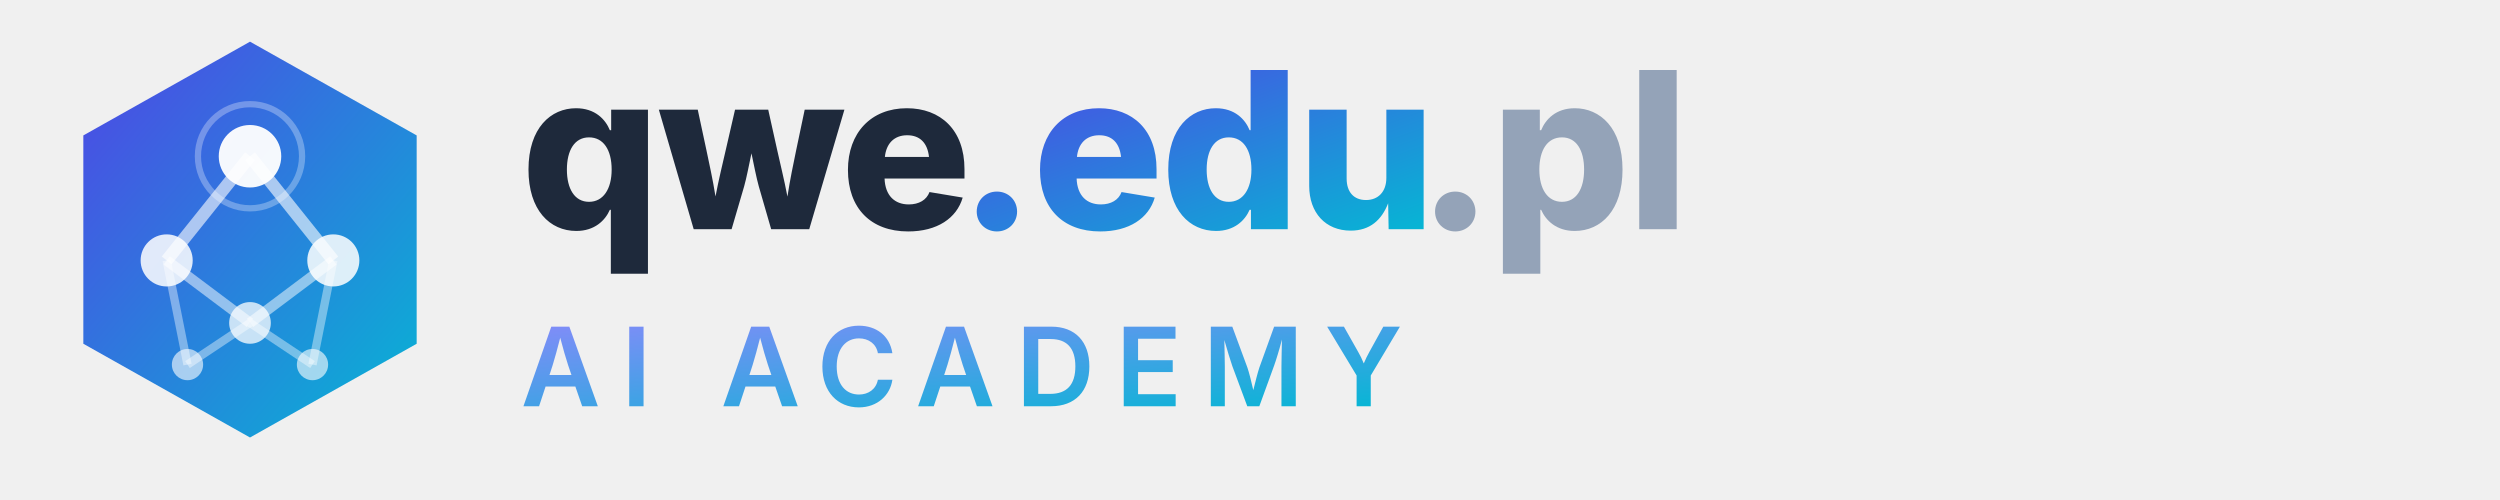
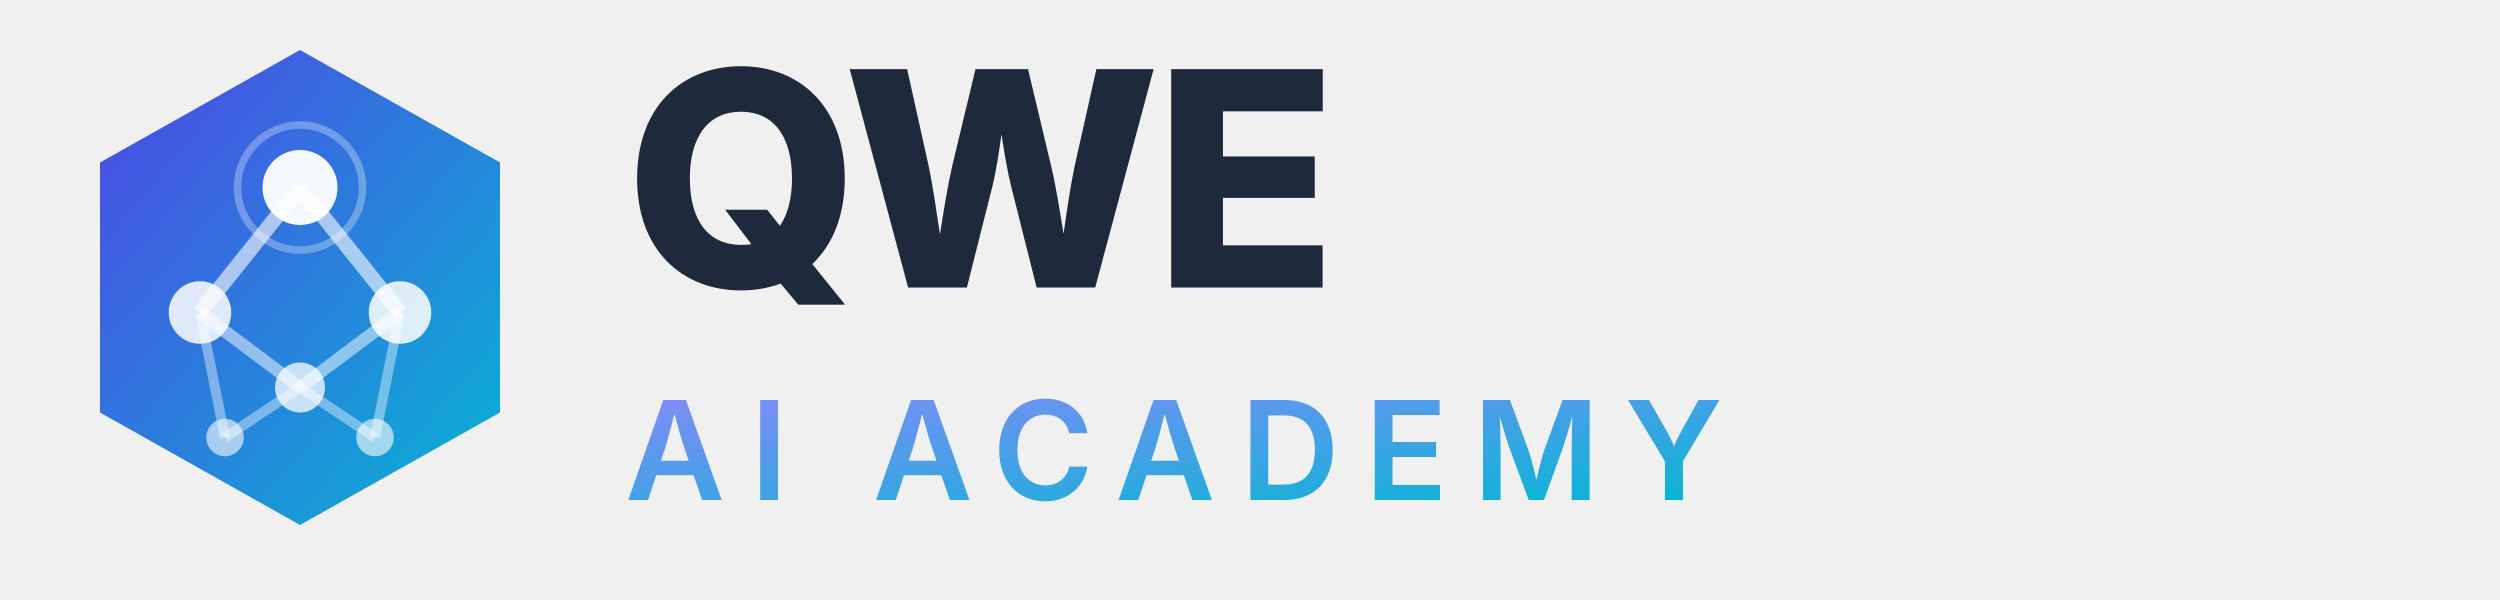
- <svg xmlns="http://www.w3.org/2000/svg" viewBox="0 0 240 48" fill="none">
+ <svg xmlns="http://www.w3.org/2000/svg" viewBox="0 0 200 48" fill="none">
  <defs>
    <linearGradient id="grad1" x1="0%" y1="0%" x2="100%" y2="100%">
      <stop offset="0%" style="stop-color:#4F46E5" />
      <stop offset="100%" style="stop-color:#06B6D4" />
    </linearGradient>
    <linearGradient id="grad2" x1="0%" y1="0%" x2="100%" y2="100%">
      <stop offset="0%" style="stop-color:#818CF8" />
      <stop offset="100%" style="stop-color:#06B6D4" />
    </linearGradient>
  </defs>
  <g transform="translate(4, 3)">
    <polygon points="20,1 36,10 36,30 20,39 4,30 4,10" fill="url(#grad1)" />
    <circle cx="20" cy="12" r="3" fill="white" opacity="0.95" />
    <circle cx="12" cy="22" r="2.5" fill="white" opacity="0.85" />
    <circle cx="28" cy="22" r="2.5" fill="white" opacity="0.85" />
    <circle cx="20" cy="28" r="2" fill="white" opacity="0.75" />
    <circle cx="14" cy="32" r="1.5" fill="white" opacity="0.6" />
    <circle cx="26" cy="32" r="1.5" fill="white" opacity="0.6" />
    <line x1="20" y1="12" x2="12" y2="22" stroke="white" stroke-width="1.2" opacity="0.6" />
    <line x1="20" y1="12" x2="28" y2="22" stroke="white" stroke-width="1.2" opacity="0.6" />
    <line x1="12" y1="22" x2="20" y2="28" stroke="white" stroke-width="1" opacity="0.5" />
    <line x1="28" y1="22" x2="20" y2="28" stroke="white" stroke-width="1" opacity="0.5" />
    <line x1="12" y1="22" x2="14" y2="32" stroke="white" stroke-width="0.8" opacity="0.4" />
    <line x1="28" y1="22" x2="26" y2="32" stroke="white" stroke-width="0.8" opacity="0.4" />
    <line x1="20" y1="28" x2="14" y2="32" stroke="white" stroke-width="0.8" opacity="0.4" />
    <line x1="20" y1="28" x2="26" y2="32" stroke="white" stroke-width="0.8" opacity="0.4" />
    <circle cx="20" cy="12" r="5" fill="none" stroke="white" stroke-width="0.6" opacity="0.3" />
  </g>
-   <text x="50" y="22" font-family="'Plus Jakarta Sans', 'Inter', system-ui, sans-serif" font-weight="800" font-size="21" fill="#1E293B" letter-spacing="-0.3">qwe</text>
-   <text x="92" y="22" font-family="'Plus Jakarta Sans', 'Inter', system-ui, sans-serif" font-weight="800" font-size="21" fill="url(#grad1)" letter-spacing="-0.3">.edu</text>
-   <text x="136" y="22" font-family="'Plus Jakarta Sans', 'Inter', system-ui, sans-serif" font-weight="800" font-size="21" fill="#94A3B8" letter-spacing="-0.3">.pl</text>
-   <text x="50" y="39" font-family="'Inter', system-ui, sans-serif" font-weight="600" font-size="10.5" fill="url(#grad2)" letter-spacing="2">AI ACADEMY</text>
+   <text x="50" y="23" font-family="'Plus Jakarta Sans', 'Inter', system-ui, sans-serif" font-weight="800" font-size="24" fill="#1E293B" letter-spacing="-0.5">QWE</text>
+   <text x="50" y="40" font-family="'Inter', system-ui, sans-serif" font-weight="600" font-size="11" fill="url(#grad2)" letter-spacing="2">AI ACADEMY</text>
</svg>
